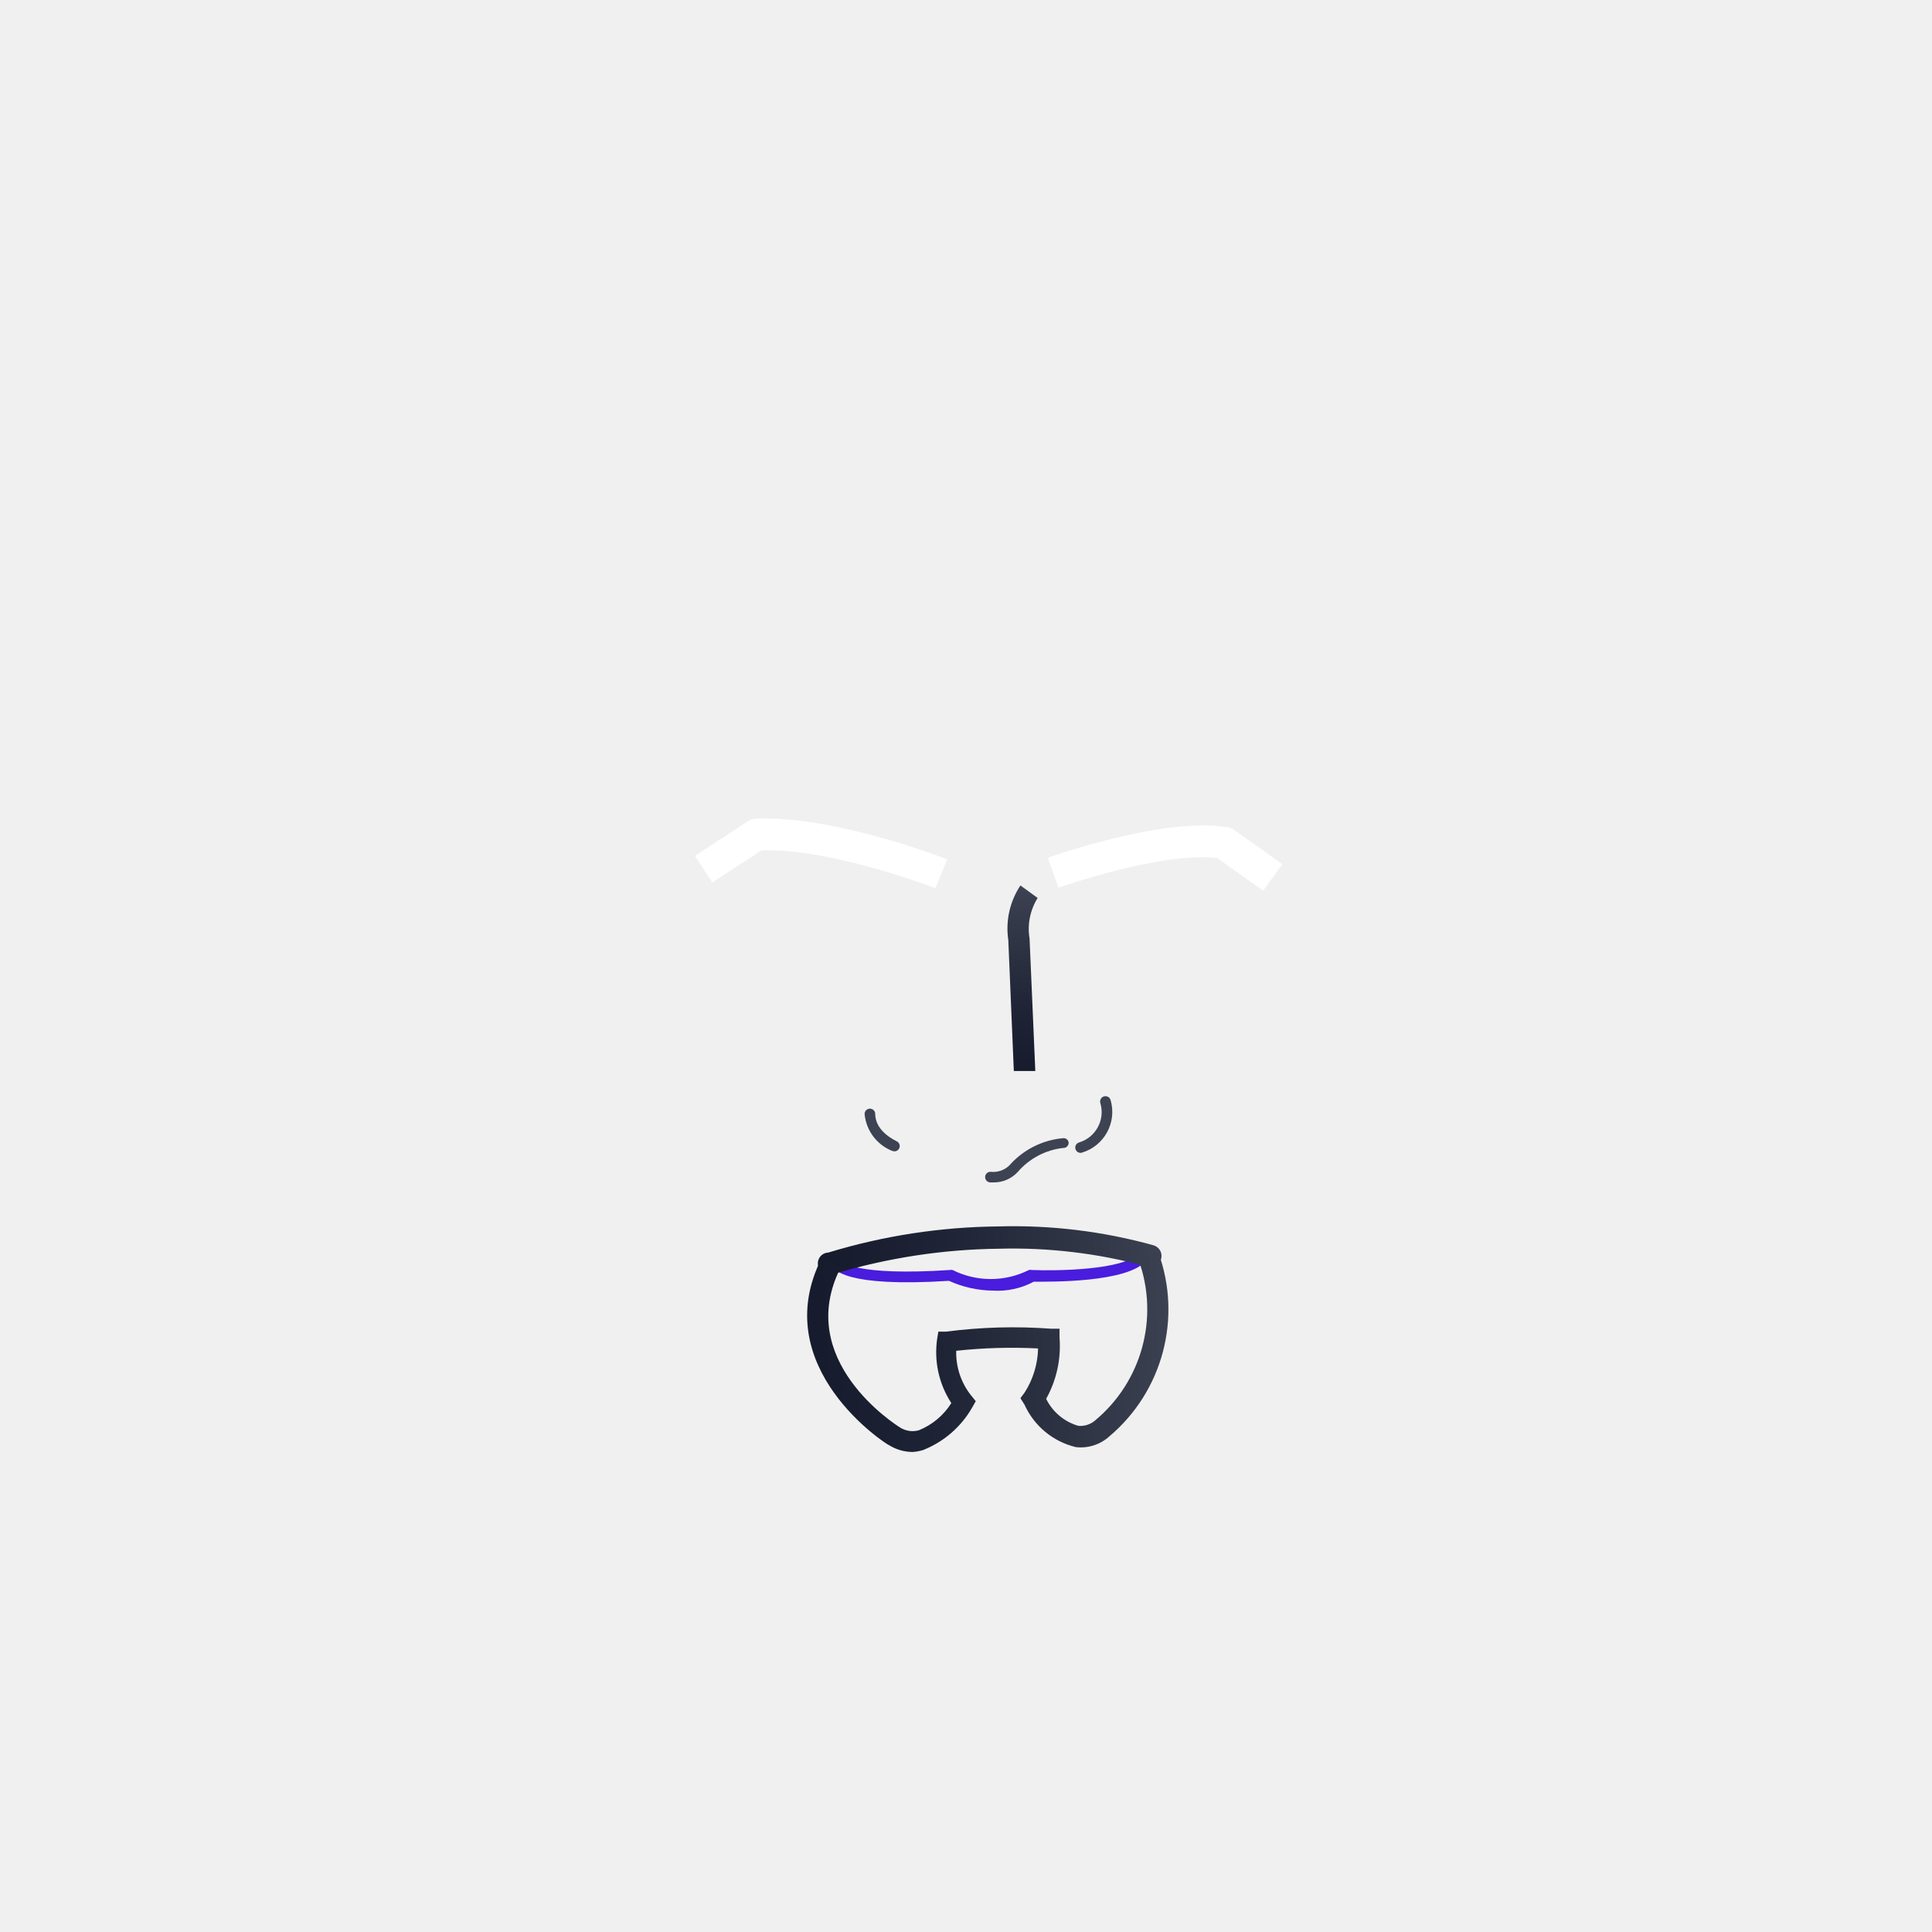
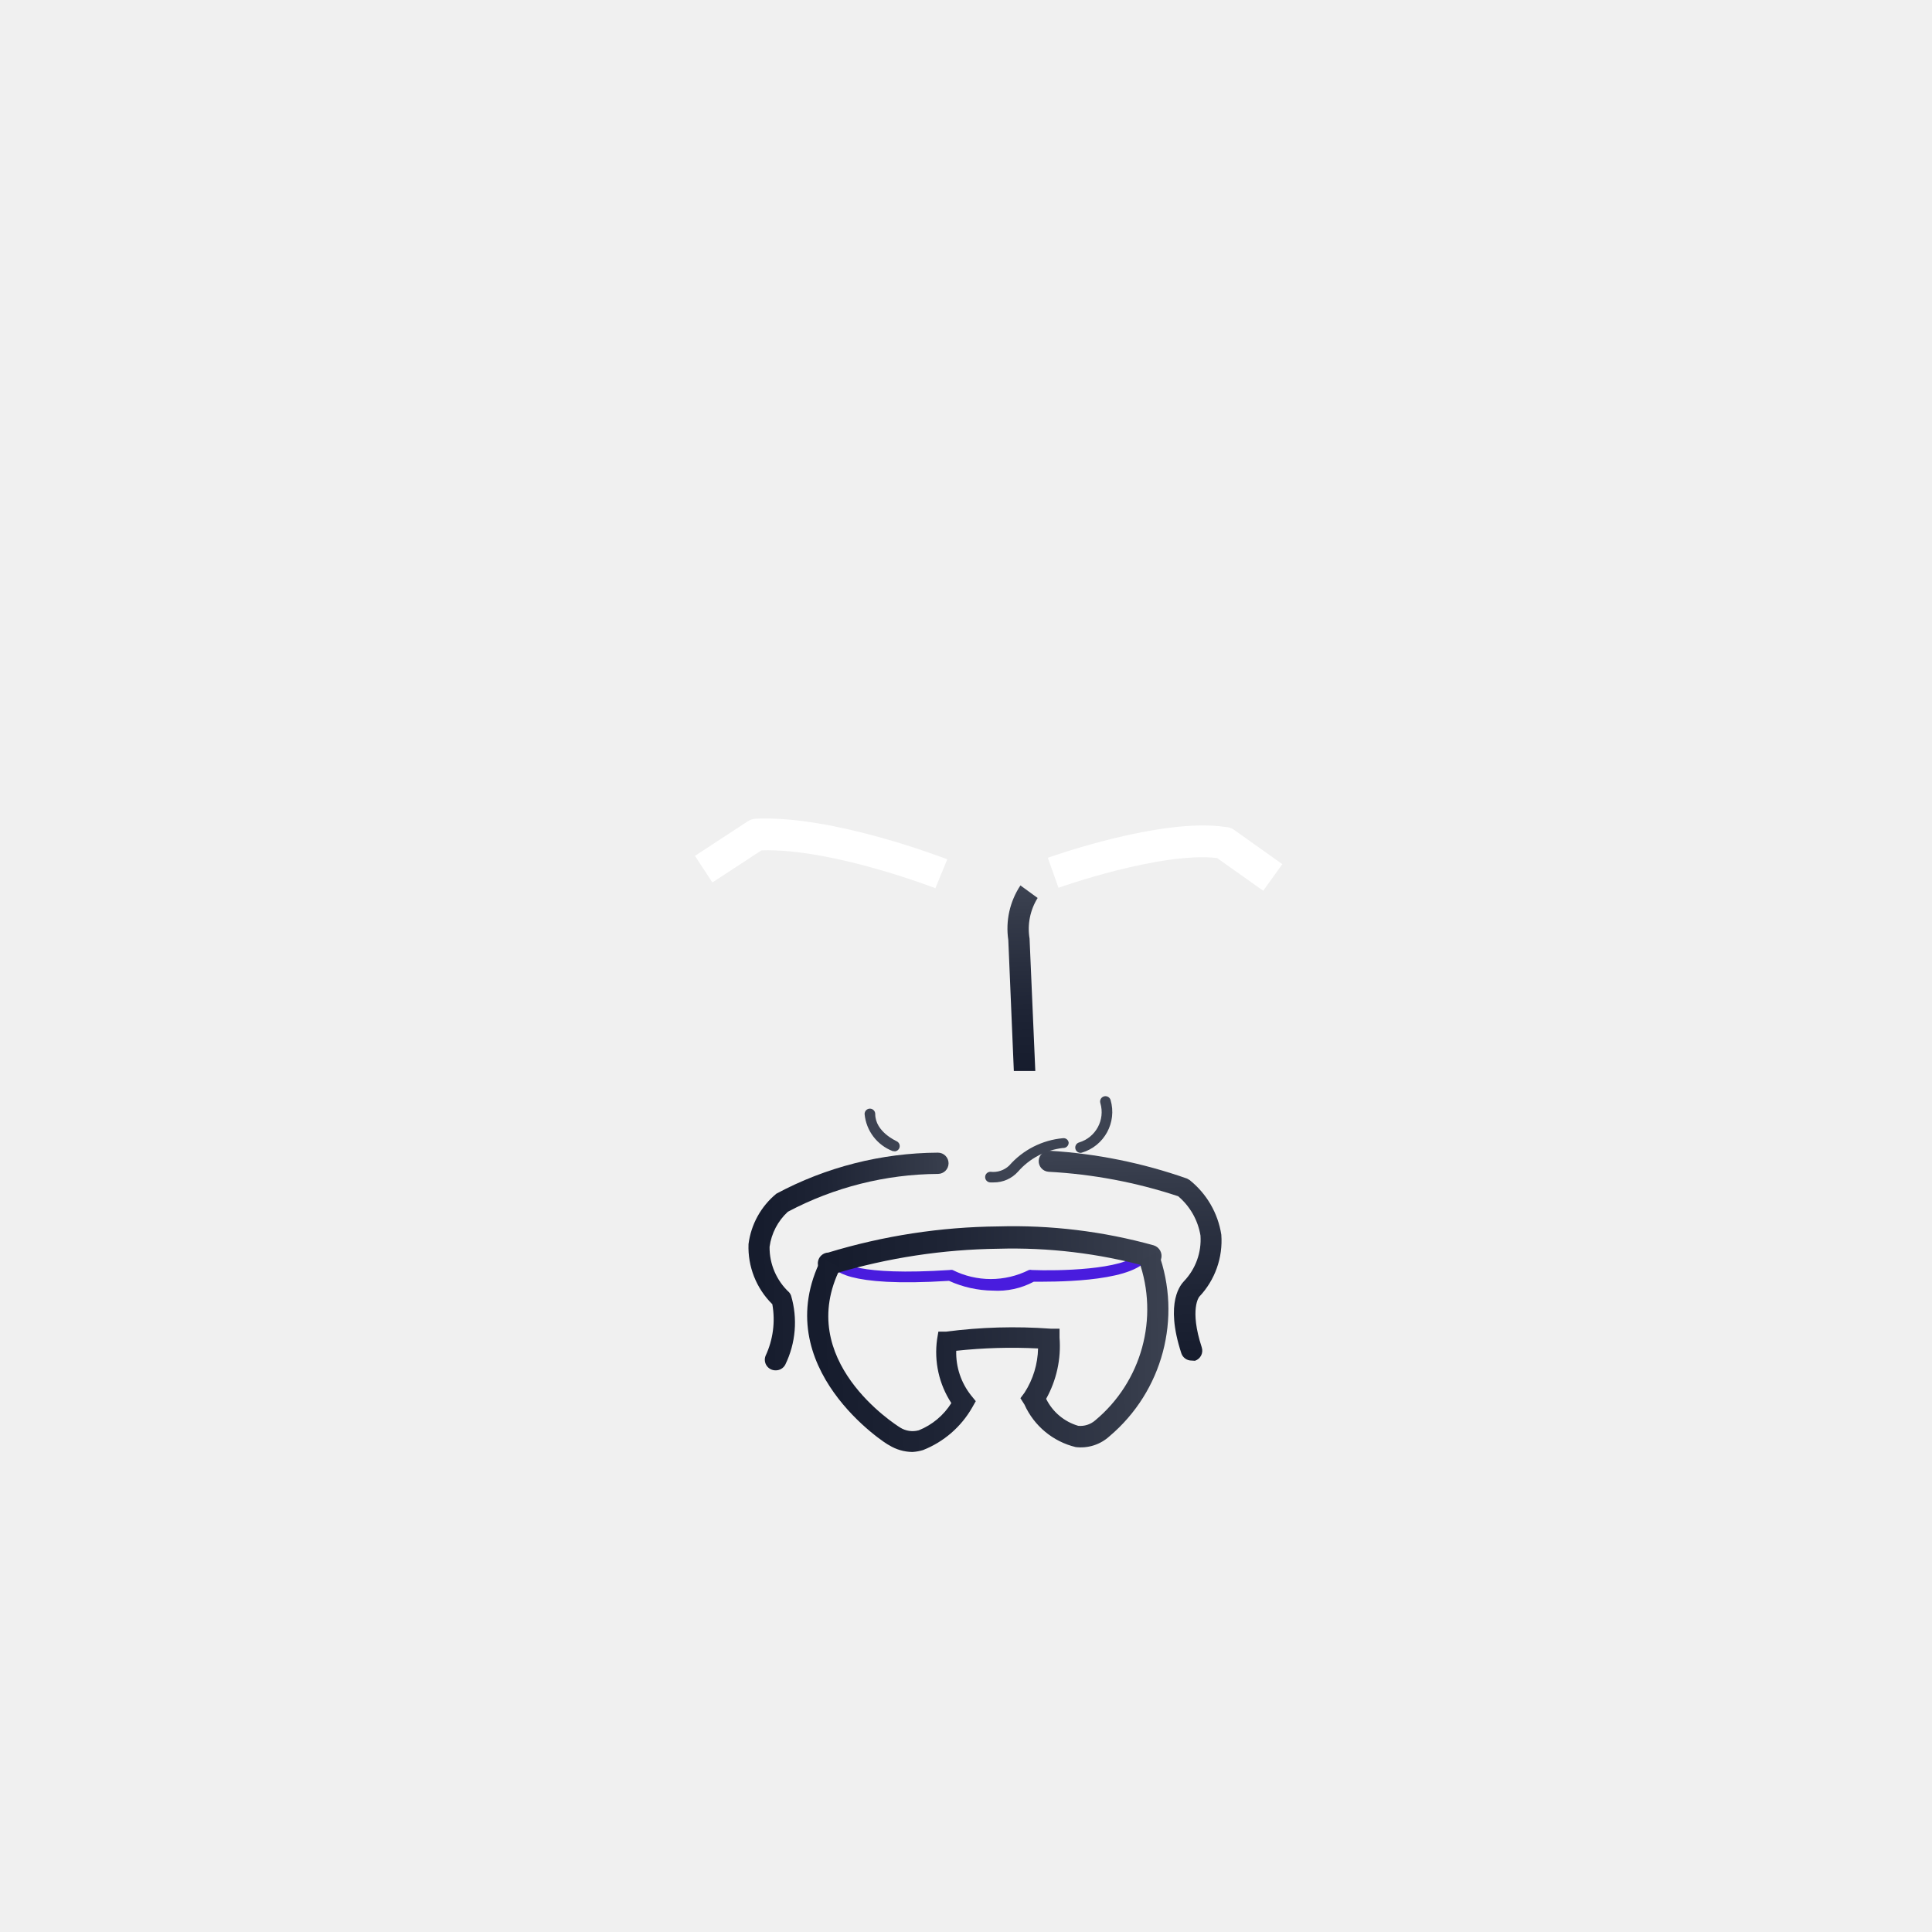
<svg xmlns="http://www.w3.org/2000/svg" xmlns:xlink="http://www.w3.org/1999/xlink" id="Livello_1" data-name="Livello 1" viewBox="0 0 90.88 90.88">
  <defs>
-     <style>.cls-1{fill:#3d4352;}.cls-2{fill:url(#Sfumatura_senza_nome);}.cls-3{fill:#fff;}.cls-4{fill:#491cde;}.cls-5{fill:url(#Sfumatura_senza_nome-2);}.cls-6{fill:url(#Sfumatura_senza_nome-3);}</style>
+     <style>.cls-1{fill:#3d4352;}.cls-2{fill:url(#Sfumatura_senza_nome);}.cls-3{fill:#fff;}.cls-4{fill:#491cde;}.cls-5{fill:url(#Sfumatura_senza_nome-2);}.cls-6{fill:url(#Sfumatura_senza_nome-3);}.cls-7{fill:url(#Sfumatura_senza_nome-4);}.cls-8{fill:url(#Sfumatura_senza_nome-5);}</style>
    <linearGradient id="Sfumatura_senza_nome" x1="45.68" y1="267.49" x2="45.68" y2="276.22" gradientTransform="matrix(1, -0.02, -0.02, -1, 8.52, 318.81)" gradientUnits="userSpaceOnUse">
      <stop offset="0" stop-color="#161c2d" />
      <stop offset="0.33" stop-color="#1e2435" />
      <stop offset="0.83" stop-color="#343a49" />
      <stop offset="1" stop-color="#3d4352" />
    </linearGradient>
    <linearGradient id="Sfumatura_senza_nome-2" x1="35.8" y1="259.16" x2="51.78" y2="259.16" xlink:href="#Sfumatura_senza_nome" />
    <linearGradient id="Sfumatura_senza_nome-3" x1="35.13" y1="254.29" x2="52.16" y2="254.29" xlink:href="#Sfumatura_senza_nome" />
+     <linearGradient id="Sfumatura_senza_nome-4" x1="50.45" y1="253.66" x2="50.45" y2="263.74" xlink:href="#Sfumatura_senza_nome" />
+     <linearGradient id="Sfumatura_senza_nome-5" x1="32.43" y1="258.7" x2="41.96" y2="258.7" xlink:href="#Sfumatura_senza_nome" />
  </defs>
  <path class="cls-1" d="M46.74,55.62h-.15a.25.25,0,0,1,0-.5,1.09,1.09,0,0,0,.88-.29A3.82,3.82,0,0,1,50,53.54a.24.24,0,0,1,.27.21v0A.25.25,0,0,1,50,54h0a3.31,3.31,0,0,0-2.11,1.11A1.52,1.52,0,0,1,46.74,55.62Z" />
  <path class="cls-1" d="M42.07,54.15H42a2.07,2.07,0,0,1-1.33-1.75.25.25,0,0,1,.25-.25h0a.25.25,0,0,1,.25.25c0,.85,1,1.27,1,1.28a.25.25,0,0,1-.09.48Z" />
  <path class="cls-1" d="M50.84,54.23a.25.25,0,0,1-.08-.49,1.49,1.49,0,0,0,1-1.85.25.25,0,0,1,.48-.15,2,2,0,0,1-1.35,2.48Z" />
  <path class="cls-2" d="M47.69,50.38l-.26-6.16h0A3.67,3.67,0,0,1,48,41.65l.81.59a2.75,2.75,0,0,0-.38,1.91l.27,6.23Z" />
  <path class="cls-3" d="M59.42,41.9l-2.17-1.54c-2.66-.3-7.41,1.38-7.46,1.4l-.5-1.41c.22-.08,5.37-1.9,8.35-1.45A.76.76,0,0,1,58,39l2.32,1.65Z" />
  <path class="cls-3" d="M44,41.78S39.12,39.89,35.82,40l-2.31,1.51-.82-1.25,2.49-1.63a.74.74,0,0,1,.38-.12c3.65-.16,8.77,1.83,9,1.91Z" />
  <path class="cls-4" d="M46.7,60.71a5.14,5.14,0,0,1-2.06-.46c-4.89.31-5.47-.52-5.53-.79a.25.25,0,0,1,.48-.15c0,.06.69.72,5.09.43a.25.25,0,0,1,.13,0,4,4,0,0,0,3.59,0,.25.25,0,0,1,.14,0c1.17.05,4.33,0,5-.77a.25.25,0,1,1,.39.32c-.87,1.06-4.58,1-5.3,1A3.62,3.62,0,0,1,46.7,60.71Z" />
  <path class="cls-5" d="M39.12,59.92a.51.51,0,1,1-.16-1,28.36,28.36,0,0,1,8-1.23,24.65,24.65,0,0,1,7.31.89.52.52,0,1,1-.31,1,23.93,23.93,0,0,0-7-.84,28,28,0,0,0-7.68,1.17Z" />
  <path class="cls-6" d="M42.92,68.3a2.13,2.13,0,0,1-1.1-.32c-.07,0-5.78-3.65-3.17-8.8l.89.45c-2.2,4.35,2.58,7.38,2.8,7.52a1.1,1.1,0,0,0,.88.13A3.23,3.23,0,0,0,44.75,66a4.38,4.38,0,0,1-.67-3l.06-.36h.36a24.3,24.3,0,0,1,4.92-.14h.42v.42a5.09,5.09,0,0,1-.63,2.88,2.45,2.45,0,0,0,1.51,1.27,1.06,1.06,0,0,0,.79-.25,6.8,6.8,0,0,0,2.06-7.52l.92-.38a7.81,7.81,0,0,1-2.3,8.64,2,2,0,0,1-1.59.51,3.56,3.56,0,0,1-2.41-2L48,65.77l.2-.27a4,4,0,0,0,.63-2.07,24.36,24.36,0,0,0-3.85.11,3.23,3.23,0,0,0,.7,2.1l.22.27-.17.3a4.61,4.61,0,0,1-2.31,2A2.14,2.14,0,0,1,42.92,68.3Z" />
+   <path class="cls-7" d="M56.05,64a.5.5,0,0,1-.48-.34c-.8-2.44,0-3.26.13-3.4a2.83,2.83,0,0,0,.77-2.14,3.08,3.08,0,0,0-1.05-1.85,23.36,23.36,0,0,0-6.09-1.15.5.5,0,0,1-.47-.52.49.49,0,0,1,.51-.47h0a23.84,23.84,0,0,1,6.47,1.31l.12.07a4.09,4.09,0,0,1,1.49,2.57A3.83,3.83,0,0,1,56.41,61s-.47.58.12,2.38a.5.5,0,0,1-.32.63Z" />
+   <path class="cls-8" d="M36.48,64.46a.5.5,0,0,1-.47-.68,4.05,4.05,0,0,0,.32-2.43,3.77,3.77,0,0,1-1.12-2.83,3.67,3.67,0,0,1,1.31-2.37,16.27,16.27,0,0,1,7.6-1.93.5.5,0,0,1,0,1A15.3,15.3,0,0,0,37.06,57h0a2.75,2.75,0,0,0-.86,1.65,2.88,2.88,0,0,0,.92,2.14.5.5,0,0,1,.09.15,4.5,4.5,0,0,1-.27,3.25A.5.5,0,0,1,36.48,64.46Z" />
</svg>
